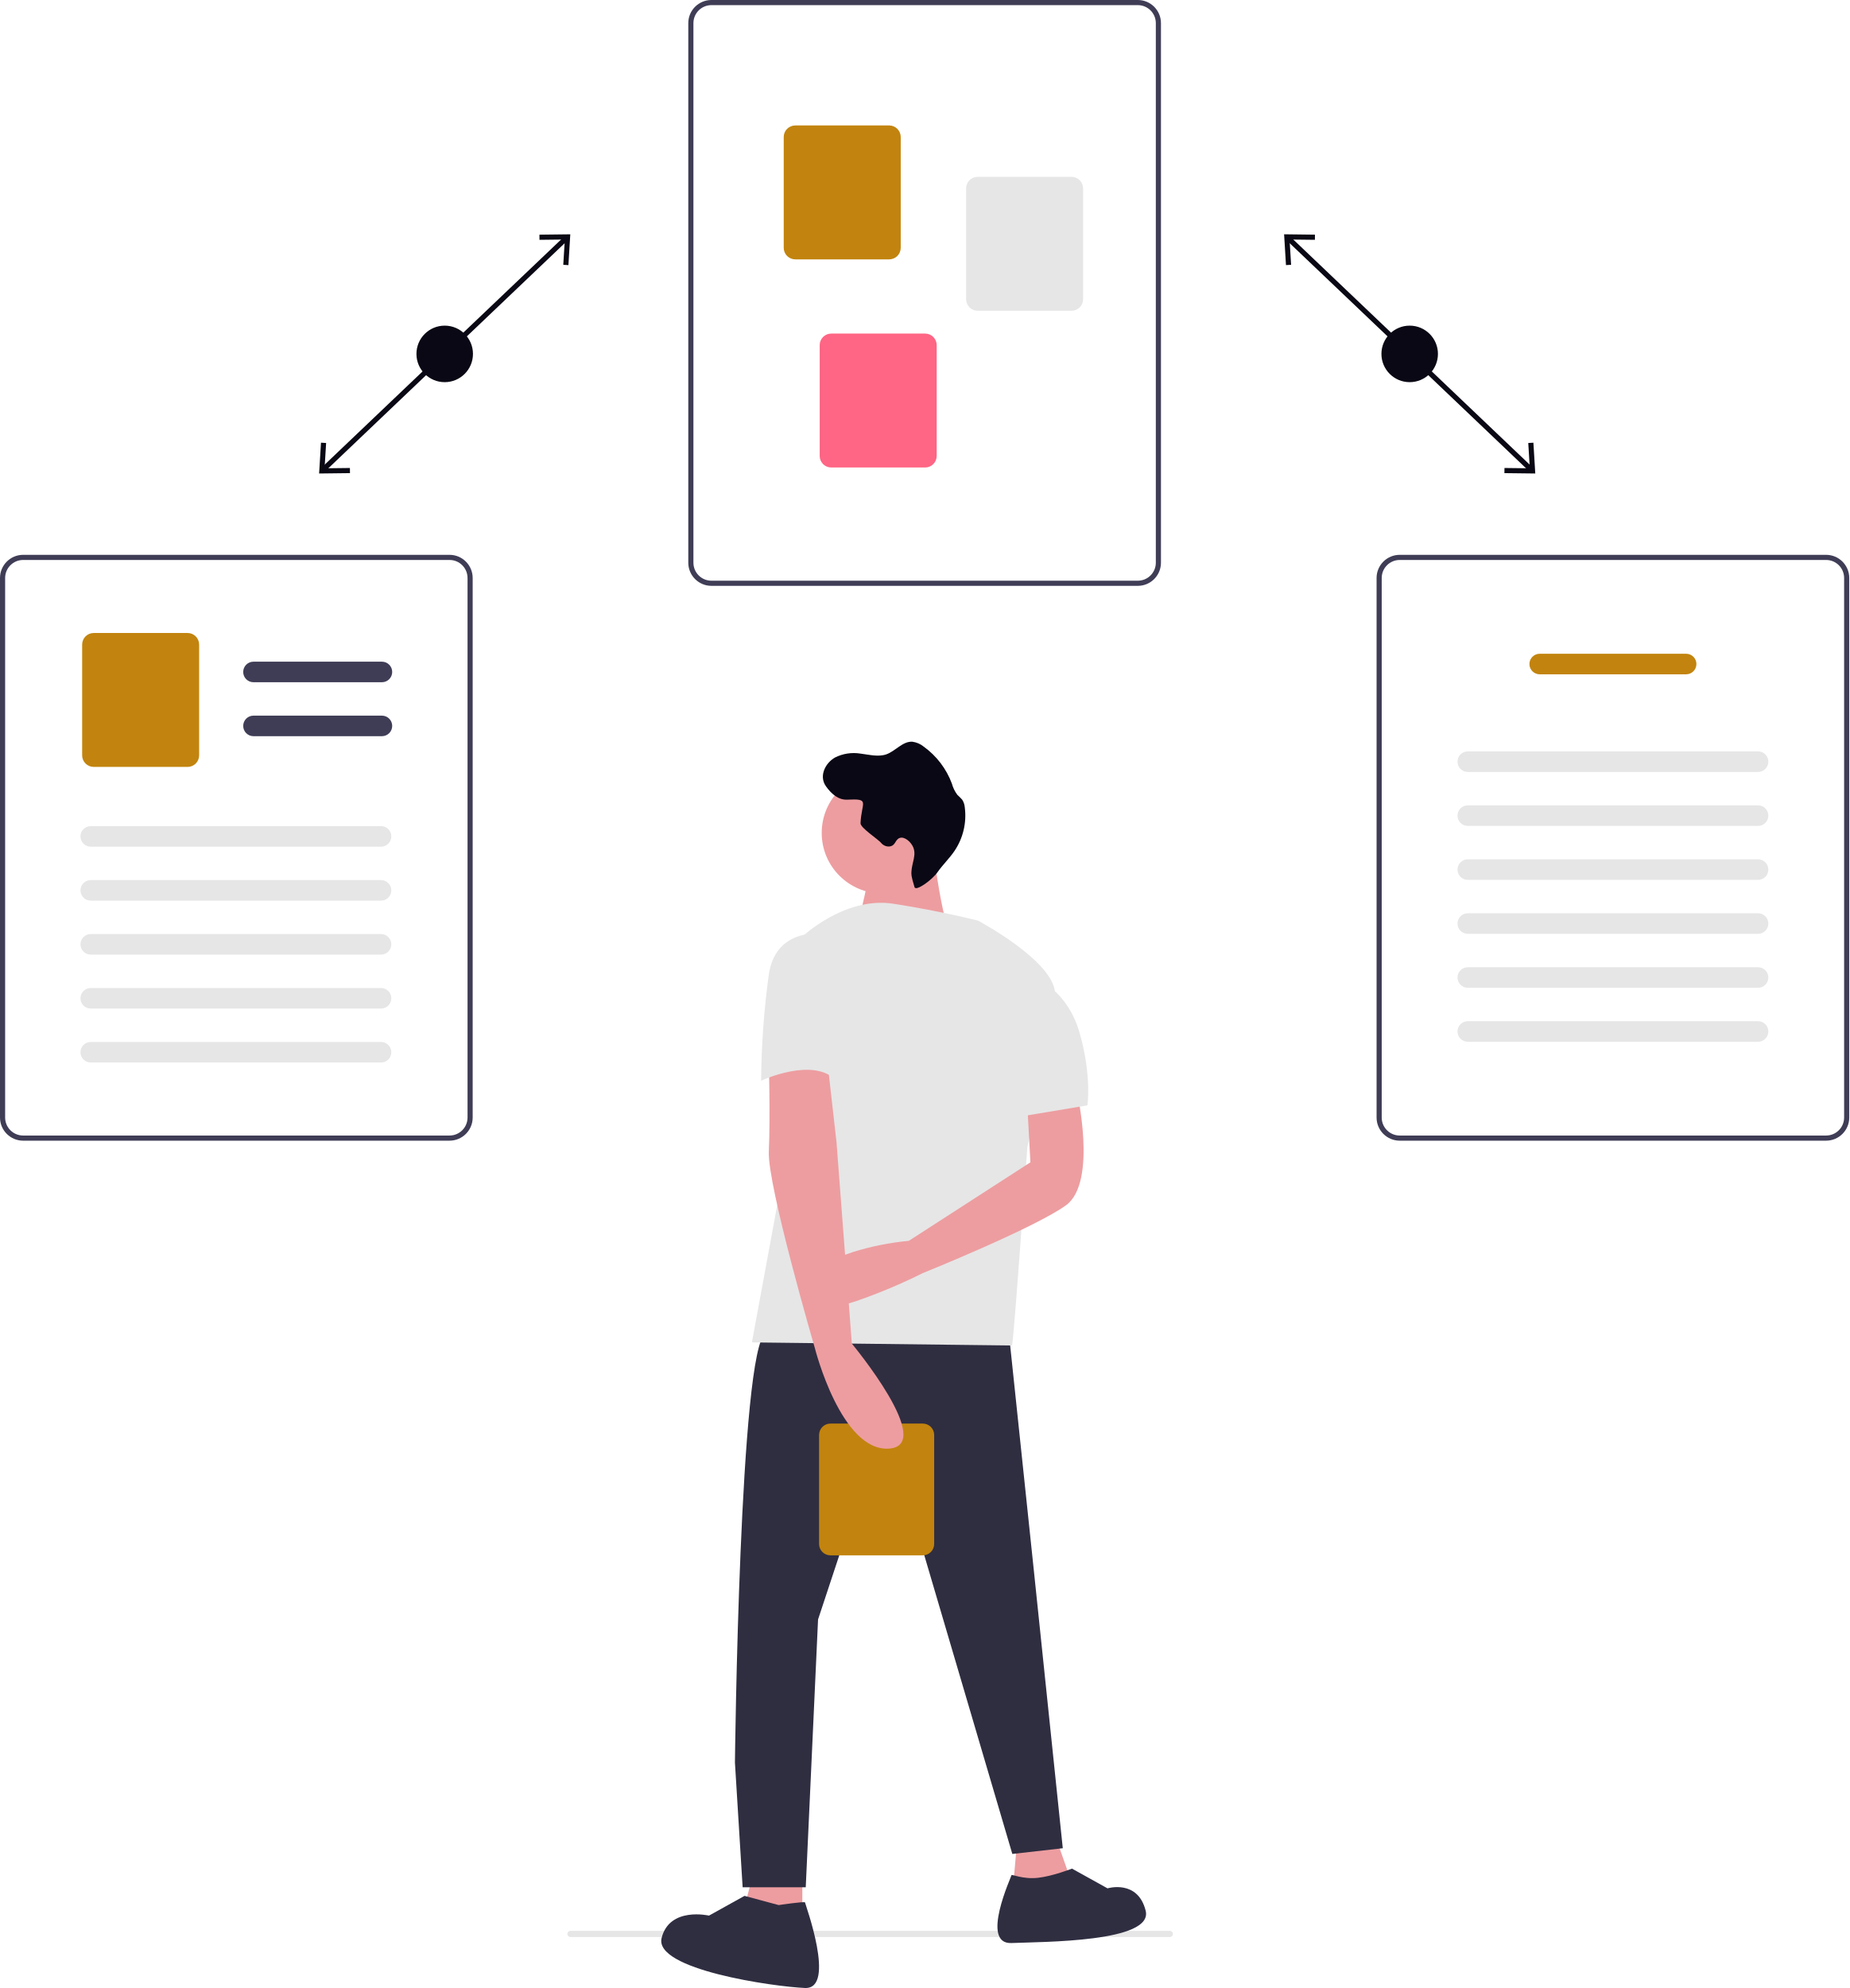
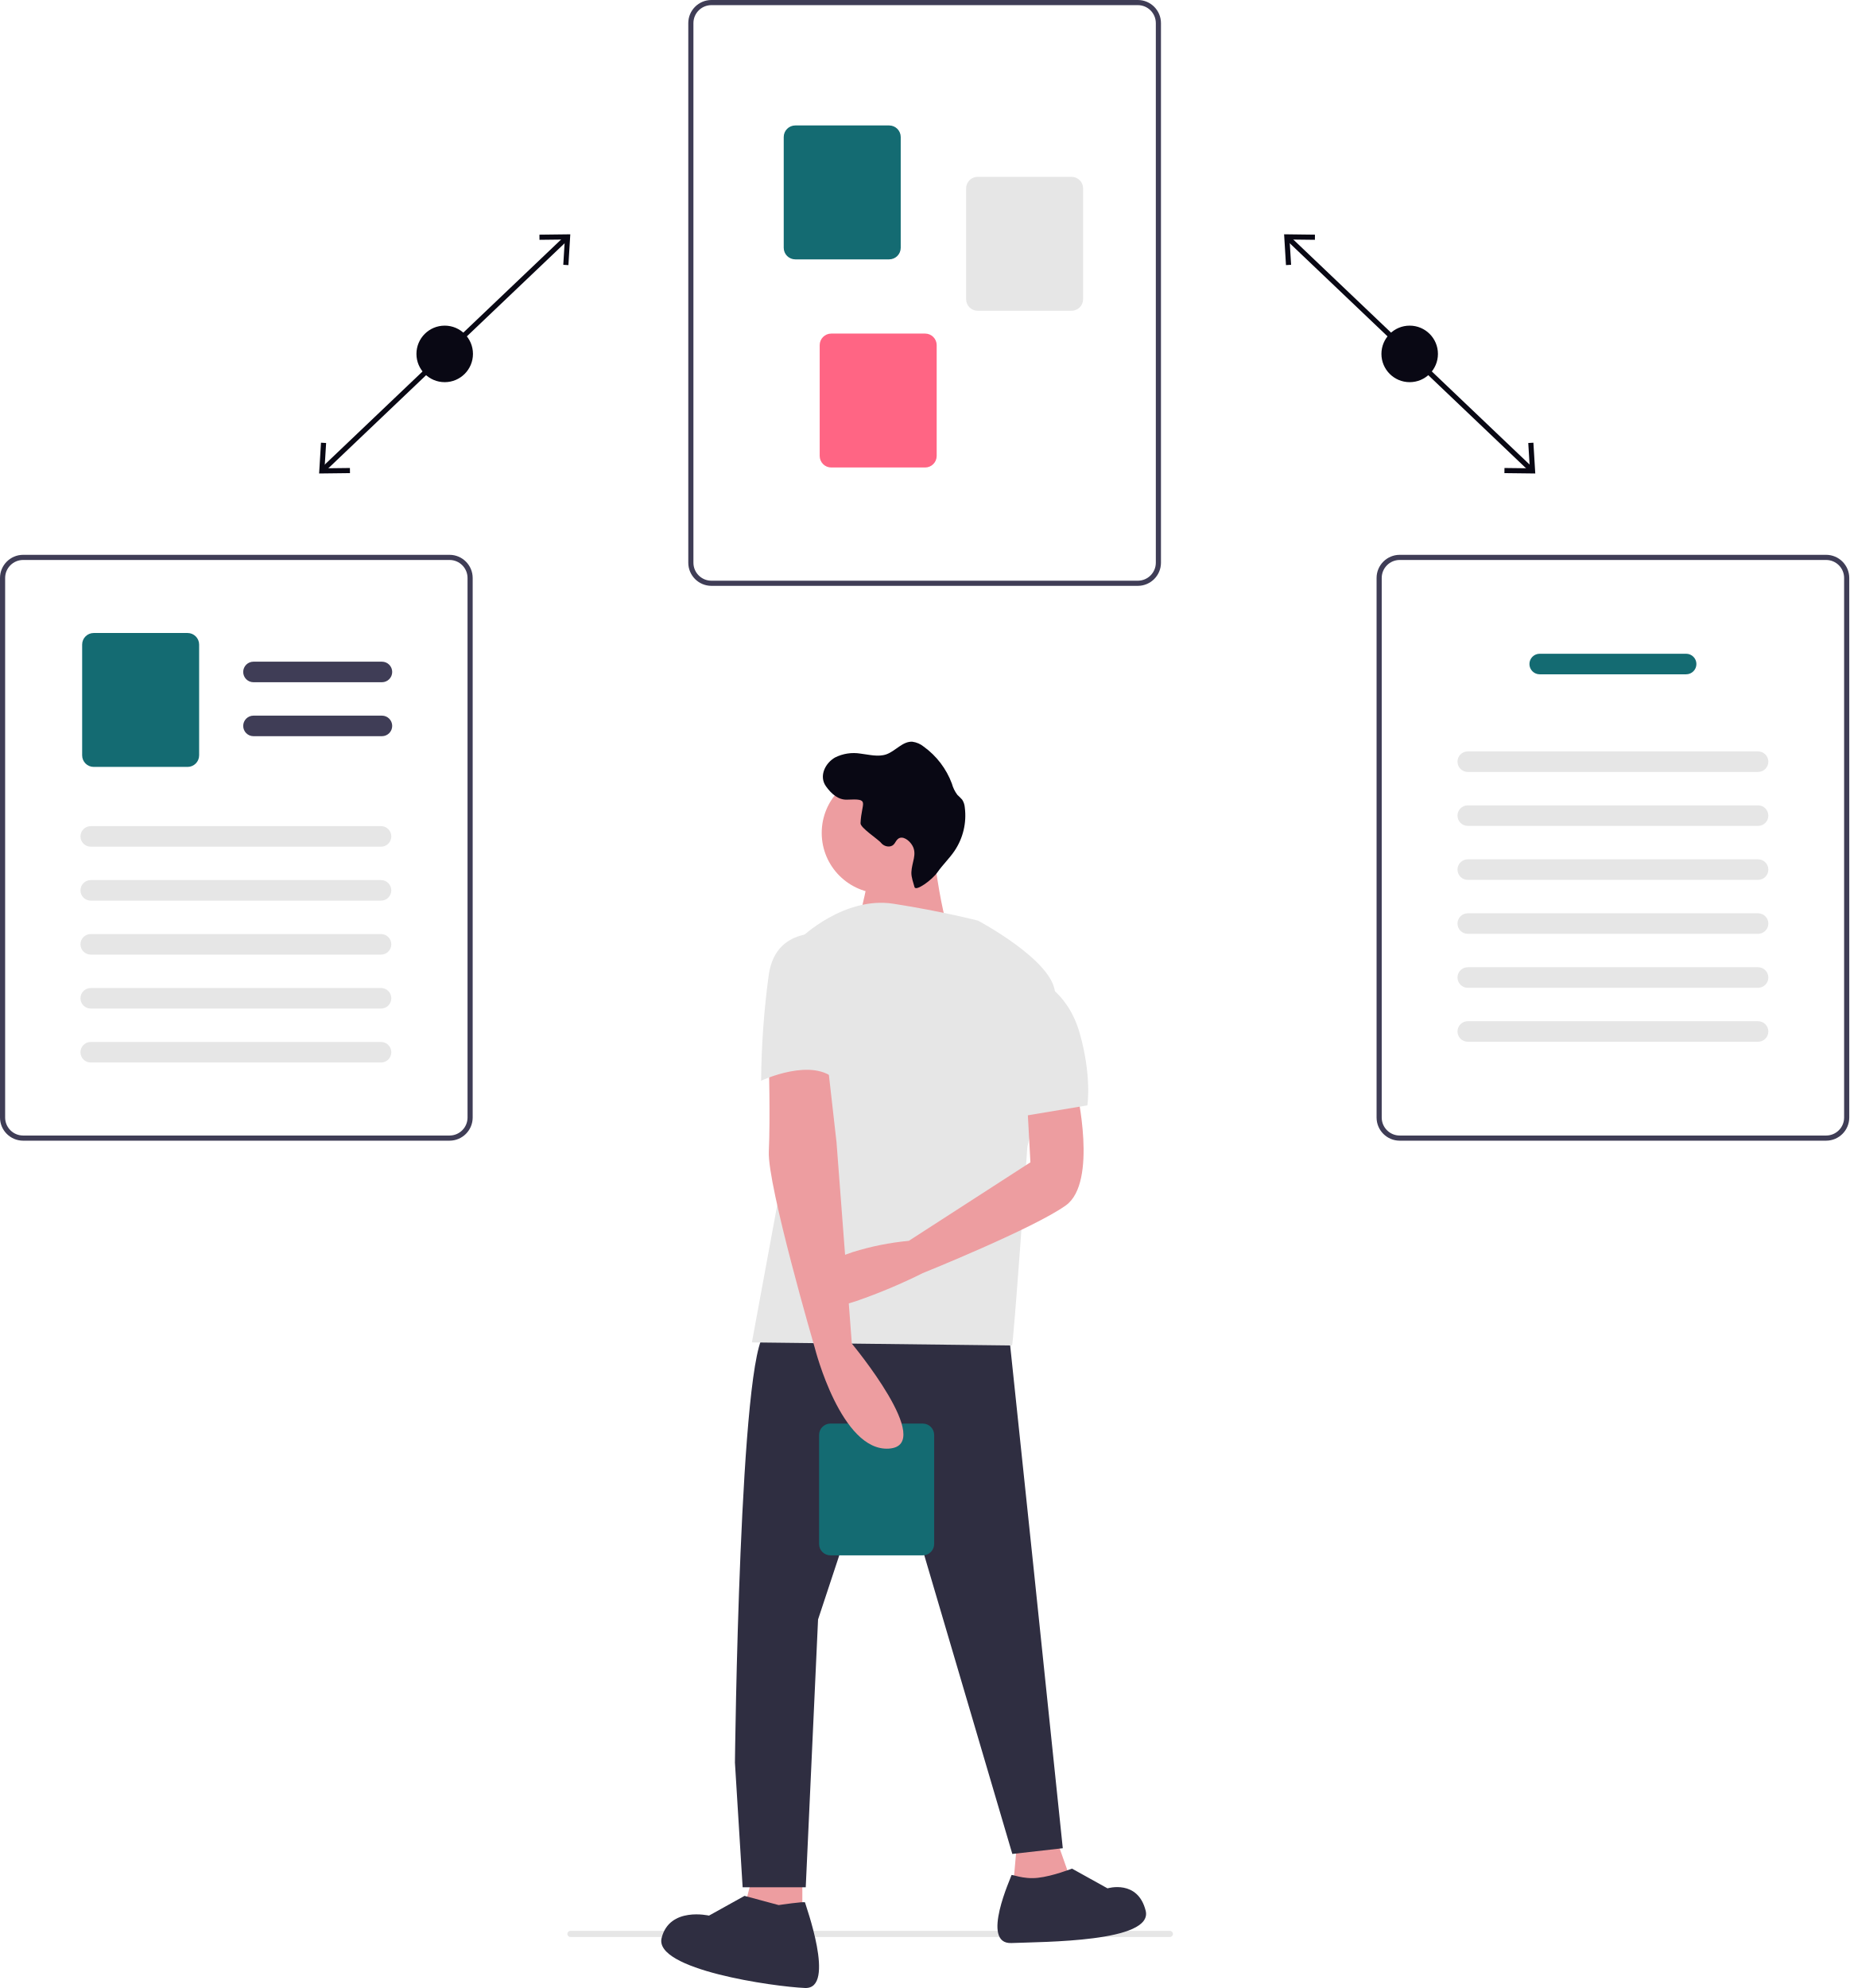
<svg xmlns="http://www.w3.org/2000/svg" width="744.34" height="800" viewBox="0 0 744.34 800" role="img" artist="Katerina Limpitsouni" source="https://undraw.co/">
  <g transform="translate(-691 -161)">
    <g transform="translate(1207.862 255.287)">
      <rect width="2.068" height="135.105" transform="translate(0.905 2.299) rotate(-46.407)" fill="#090814" />
      <path d="M501.081,143.982l-2.066.125.624,10.178-10.2-.122-.022,2.069,12.42.147Z" transform="translate(-400.739 -60.125)" fill="#090814" />
      <path d="M430.162,76.354l-.022,2.069-10.2-.122.624,10.178L418.5,88.6l-.755-12.4Z" transform="translate(-417.745 -76.206)" fill="#090814" />
      <circle cx="11.374" cy="11.374" r="11.374" transform="translate(39.173 36.754)" fill="#090814" />
    </g>
    <g transform="translate(819.447 255.287)">
      <rect width="135.105" height="2.068" transform="translate(0.91 93.96) rotate(-43.593)" fill="#090814" />
      <path d="M103.815,156.378l12.42-.147-.023-2.069-10.2.122.624-10.178-2.066-.125Z" transform="translate(-103.815 -60.125)" fill="#090814" />
      <path d="M187.908,76.206l-.756,12.4-2.066-.125.622-10.178-10.2.122-.022-2.069Z" transform="translate(-86.809 -76.206)" fill="#090814" />
      <circle cx="11.374" cy="11.374" r="11.374" transform="translate(39.176 36.754)" fill="#090814" />
    </g>
    <path d="M704.065,370.752H532.42a9.317,9.317,0,0,1-9.306-9.306V144.306A9.317,9.317,0,0,1,532.42,135H704.065a9.316,9.316,0,0,1,9.306,9.306v217.14a9.317,9.317,0,0,1-9.306,9.306ZM532.42,137.068a7.246,7.246,0,0,0-7.238,7.238v217.14a7.246,7.246,0,0,0,7.238,7.238H704.065a7.246,7.246,0,0,0,7.238-7.238V144.306a7.246,7.246,0,0,0-7.238-7.238Z" transform="translate(444.927 26)" fill="#3f3d56" />
-     <path d="M596.6,229.693H558.815a4.658,4.658,0,0,1-4.653-4.653V180.454a4.658,4.658,0,0,1,4.653-4.653H596.6a4.658,4.658,0,0,1,4.653,4.653V225.04A4.658,4.658,0,0,1,596.6,229.693Z" transform="translate(452.294 35.681)" fill="#C2840E" />
+     <path d="M596.6,229.693H558.815a4.658,4.658,0,0,1-4.653-4.653V180.454a4.658,4.658,0,0,1,4.653-4.653H596.6a4.658,4.658,0,0,1,4.653,4.653V225.04A4.658,4.658,0,0,1,596.6,229.693Z" transform="translate(452.294 35.681)" fill="#146B72" />
    <path d="M655.933,246.407H618.151a4.658,4.658,0,0,1-4.653-4.653V197.169a4.658,4.658,0,0,1,4.653-4.653h37.782a4.658,4.658,0,0,1,4.653,4.653v44.586A4.658,4.658,0,0,1,655.933,246.407Z" transform="translate(466.372 39.647)" fill="#e6e6e6" />
    <path d="M608.3,297.386H570.515a4.658,4.658,0,0,1-4.653-4.653V248.147a4.658,4.658,0,0,1,4.653-4.653H608.3a4.658,4.658,0,0,1,4.653,4.653v44.586a4.658,4.658,0,0,1-4.653,4.653Z" transform="translate(455.07 51.742)" fill="#ff6584" />
    <path d="M927.979,551.209H756.335a9.317,9.317,0,0,1-9.306-9.306V324.763a9.317,9.317,0,0,1,9.306-9.306H927.979a9.316,9.316,0,0,1,9.306,9.306V541.9a9.317,9.317,0,0,1-9.306,9.306ZM756.335,317.525a7.246,7.246,0,0,0-7.238,7.238V541.9a7.246,7.246,0,0,0,7.238,7.238H927.979a7.246,7.246,0,0,0,7.238-7.238V324.763a7.246,7.246,0,0,0-7.238-7.238Z" transform="translate(498.055 68.816)" fill="#3f3d56" />
-     <path d="M859.828,355.9H800.89a4.136,4.136,0,0,1,0-8.272h58.938a4.136,4.136,0,1,1,0,8.272Z" transform="translate(509.853 76.451)" fill="#C2840E" />
+     <path d="M859.828,355.9H800.89a4.136,4.136,0,0,1,0-8.272h58.938a4.136,4.136,0,1,1,0,8.272Z" transform="translate(509.853 76.451)" fill="#146B72" />
    <path d="M894.332,387.661H777.49a4.136,4.136,0,0,1,0-8.272H894.332a4.136,4.136,0,0,1,0,8.272Z" transform="translate(504.301 83.985)" fill="#e6e6e6" />
    <path d="M894.332,405.211H777.49a4.136,4.136,0,0,1,0-8.272H894.332a4.136,4.136,0,0,1,0,8.272Z" transform="translate(504.301 88.149)" fill="#e6e6e6" />
    <path d="M894.332,422.761H777.49a4.136,4.136,0,0,1,0-8.272H894.332a4.136,4.136,0,0,1,0,8.272Z" transform="translate(504.301 92.313)" fill="#e6e6e6" />
    <path d="M894.332,440.311H777.49a4.136,4.136,0,1,1,0-8.272H894.332a4.136,4.136,0,0,1,0,8.272Z" transform="translate(504.301 96.478)" fill="#e6e6e6" />
    <path d="M894.332,457.861H777.49a4.136,4.136,0,0,1,0-8.272H894.332a4.136,4.136,0,0,1,0,8.272Z" transform="translate(504.301 100.642)" fill="#e6e6e6" />
    <path d="M894.332,475.411H777.49a4.136,4.136,0,0,1,0-8.272H894.332a4.136,4.136,0,0,1,0,8.272Z" transform="translate(504.301 104.806)" fill="#e6e6e6" />
    <path d="M480.15,551.209H308.506A9.317,9.317,0,0,1,299.2,541.9V324.763a9.317,9.317,0,0,1,9.306-9.306H480.15a9.317,9.317,0,0,1,9.306,9.306V541.9a9.317,9.317,0,0,1-9.306,9.306ZM308.506,317.525a7.246,7.246,0,0,0-7.238,7.238V541.9a7.246,7.246,0,0,0,7.238,7.238H480.15a7.246,7.246,0,0,0,7.238-7.238V324.763a7.246,7.246,0,0,0-7.238-7.238Z" transform="translate(391.8 68.816)" fill="#3f3d56" />
    <path d="M434.156,358.479h-51.7a4.136,4.136,0,0,1,0-8.272h51.7a4.136,4.136,0,1,1,0,8.272Z" transform="translate(410.572 77.061)" fill="#3f3d56" />
    <path d="M434.156,376.029h-51.7a4.136,4.136,0,1,1,0-8.272h51.7a4.136,4.136,0,1,1,0,8.272Z" transform="translate(410.572 81.225)" fill="#3f3d56" />
-     <path d="M368.36,394.77H330.578a4.658,4.658,0,0,1-4.653-4.653V345.532a4.658,4.658,0,0,1,4.653-4.653H368.36a4.658,4.658,0,0,1,4.653,4.653v44.586a4.658,4.658,0,0,1-4.653,4.653Z" transform="translate(398.141 74.848)" fill="#C2840E" />
+     <path d="M368.36,394.77H330.578a4.658,4.658,0,0,1-4.653-4.653V345.532a4.658,4.658,0,0,1,4.653-4.653H368.36a4.658,4.658,0,0,1,4.653,4.653v44.586a4.658,4.658,0,0,1-4.653,4.653Z" transform="translate(398.141 74.848)" fill="#146B72" />
    <path d="M446.358,411.965H329.516a4.136,4.136,0,0,1,0-8.272H446.358a4.136,4.136,0,1,1,0,8.272Z" transform="translate(398.011 89.752)" fill="#e6e6e6" />
    <path d="M446.358,429.515H329.516a4.136,4.136,0,0,1,0-8.272H446.358a4.136,4.136,0,1,1,0,8.272Z" transform="translate(398.011 93.916)" fill="#e6e6e6" />
    <path d="M446.358,447.065H329.516a4.136,4.136,0,0,1,0-8.272H446.358a4.136,4.136,0,1,1,0,8.272Z" transform="translate(398.011 98.08)" fill="#e6e6e6" />
    <path d="M446.358,464.615H329.516a4.136,4.136,0,0,1,0-8.272H446.358a4.136,4.136,0,1,1,0,8.272Z" transform="translate(398.011 102.244)" fill="#e6e6e6" />
    <path d="M446.358,482.165H329.516a4.136,4.136,0,0,1,0-8.272H446.358a4.136,4.136,0,1,1,0,8.272Z" transform="translate(398.011 106.408)" fill="#e6e6e6" />
    <g transform="translate(919.373 454.538)">
      <path d="M485.016,765.474H726.283a1.237,1.237,0,0,0,0-2.474H485.016a1.237,1.237,0,1,0,0,2.474Z" transform="translate(-483.779 -279.534)" fill="#e6e6e6" />
      <path d="M949.778,760.482l7.643,21.679L933.8,784.019l2.084-23.537Z" transform="translate(-754.411 -318.085)" fill="#ed9da0" />
      <path d="M821.65,781.256v29.732H794.53l7.649-29.732Z" transform="translate(-727.076 -322.135)" fill="#ed9da0" />
      <path d="M1000.762,542.094l9.91,94.148,11.79,113.117-20.311,2.3L950.591,576.78,923.957,657.3,919,765.076h-25.4l-3.1-50.171s1.858-167.237,12.388-172.811S1000.762,542.094,1000.762,542.094Z" transform="translate(-823.055 -299.142)" fill="#2f2e41" />
-       <path d="M508.9,604.366V560.5a4.583,4.583,0,0,1,4.578-4.578h37.172a4.583,4.583,0,0,1,4.578,4.578v43.866a4.583,4.583,0,0,1-4.578,4.578H513.473a4.583,4.583,0,0,1-4.578-4.578Z" transform="translate(-407.591 -276.591)" fill="#C2840E" />
+       <path d="M508.9,604.366V560.5a4.583,4.583,0,0,1,4.578-4.578h37.172a4.583,4.583,0,0,1,4.578,4.578v43.866a4.583,4.583,0,0,1-4.578,4.578H513.473a4.583,4.583,0,0,1-4.578-4.578Z" transform="translate(-407.591 -276.591)" fill="#146B72" />
      <path d="M902.617,827.684s10.591-1.589,10.591-1.059,12.709,34.951,0,34.421-60.9-7.414-57.722-20.123,19.064-9,19.064-9l14.3-7.943Z" transform="translate(-817.552 -354.59)" fill="#2f2e41" />
      <path d="M1039.67,814.06c-6.09.662-10.591-1.589-10.591-1.059s-12.709,27.83,0,27.3,57.2-.3,54.018-13.008-15.36-9-15.36-9l-14.3-7.943S1045.76,813.4,1039.67,814.06Z" transform="translate(-850.328 -351.933)" fill="#2f2e41" />
      <circle cx="24.375" cy="24.375" r="24.375" transform="translate(102.374 17.261)" fill="#ed9da0" />
      <path d="M981.958,288.783s4.336,43.358,9.911,46.455-42.738,6.194-42.738,6.194,11.768-39.641,8.052-43.358S981.958,288.783,981.958,288.783Z" transform="translate(-835.842 -250.231)" fill="#ed9da0" />
      <path d="M920.477,341.558s17.343-16.724,37.164-13.627,34.067,6.813,34.067,6.813,30.35,16.1,30.97,29.111-11.149,61.94-11.149,61.94-5.575,79.9-6.194,79.9-104.678-1.239-104.678-1.239l19.2-104.058Z" transform="translate(-826.388 -257.79)" fill="#e6e6e6" />
      <path d="M929.447,508.849c4.014,1.084,10.932-.415,18.155-2.781a225.284,225.284,0,0,0,26.727-11.236s44.6-17.962,57.6-27.253,4.336-46.455,4.336-46.455l-19.821,6.194,1.239,22.918-48.932,31.589a110.391,110.391,0,0,0-22.651,4.553c-8.238,2.707-16.24,6.925-19.133,13.4a12.539,12.539,0,0,0-.954,3.1C925.427,506.3,926.815,508.131,929.447,508.849Z" transform="translate(-831.307 -276.037)" fill="#ed9da0" />
      <path d="M932.654,406.505l3.716,32.828,6.163,81s34.1,41.021,14.9,42.26-29.731-40.26-29.731-40.26-19.2-65.656-18.582-79.283,0-36.544,0-36.544Z" transform="translate(-828.036 -273.186)" fill="#ed9da0" />
      <path d="M1041.651,365.726s12.388,4.336,17.343,21.679,3.1,29.112,3.1,29.112l-26.014,4.336Z" transform="translate(-852.794 -265.234)" fill="#e6e6e6" />
      <path d="M933.766,343.289s-22.3-4.955-25.4,16.1a337.047,337.047,0,0,0-3.1,42.738s21.06-9.91,30.35,0Z" transform="translate(-827.29 -260.761)" fill="#e6e6e6" />
      <path d="M58.557,39.095a16.809,16.809,0,0,1-9.211,4.833c-3.415.732-7.162.963-9.895,3.1-3.105,2.473-4.471,7.173-8.28,8.218a9.081,9.081,0,0,1-4.958-.393,32.085,32.085,0,0,1-15.52-10.349,13.291,13.291,0,0,0-3.575-3.571,25.851,25.851,0,0,1-2.464-1.2,6.706,6.706,0,0,1-2.008-2.618A25.45,25.45,0,0,1,.865,19.241c.952-3.53,2.67-6.8,3.684-10.352s5.7-10.3,6.8-8.627,2.505,3.24,3.106,5.176c1.172,3.808.114,7.638,3.092,10.283,1.843,1.635,5.175,2.732,6.427.621.5-.818.465-1.851.891-2.7.841-1.657,3.26-1.987,4.864-1.036,1.546,1.068,10.108,3.069,10.518,4.9,2.411,8.156-.589,10.658,8.139,7.169,3.25-1.3,6.711.058,9.837,2.293C62.345,29.915,61.506,35.742,58.557,39.095Z" transform="matrix(-0.946, -0.326, 0.326, -0.946, 150.368, 67.37)" fill="#090814" />
    </g>
  </g>
</svg>
